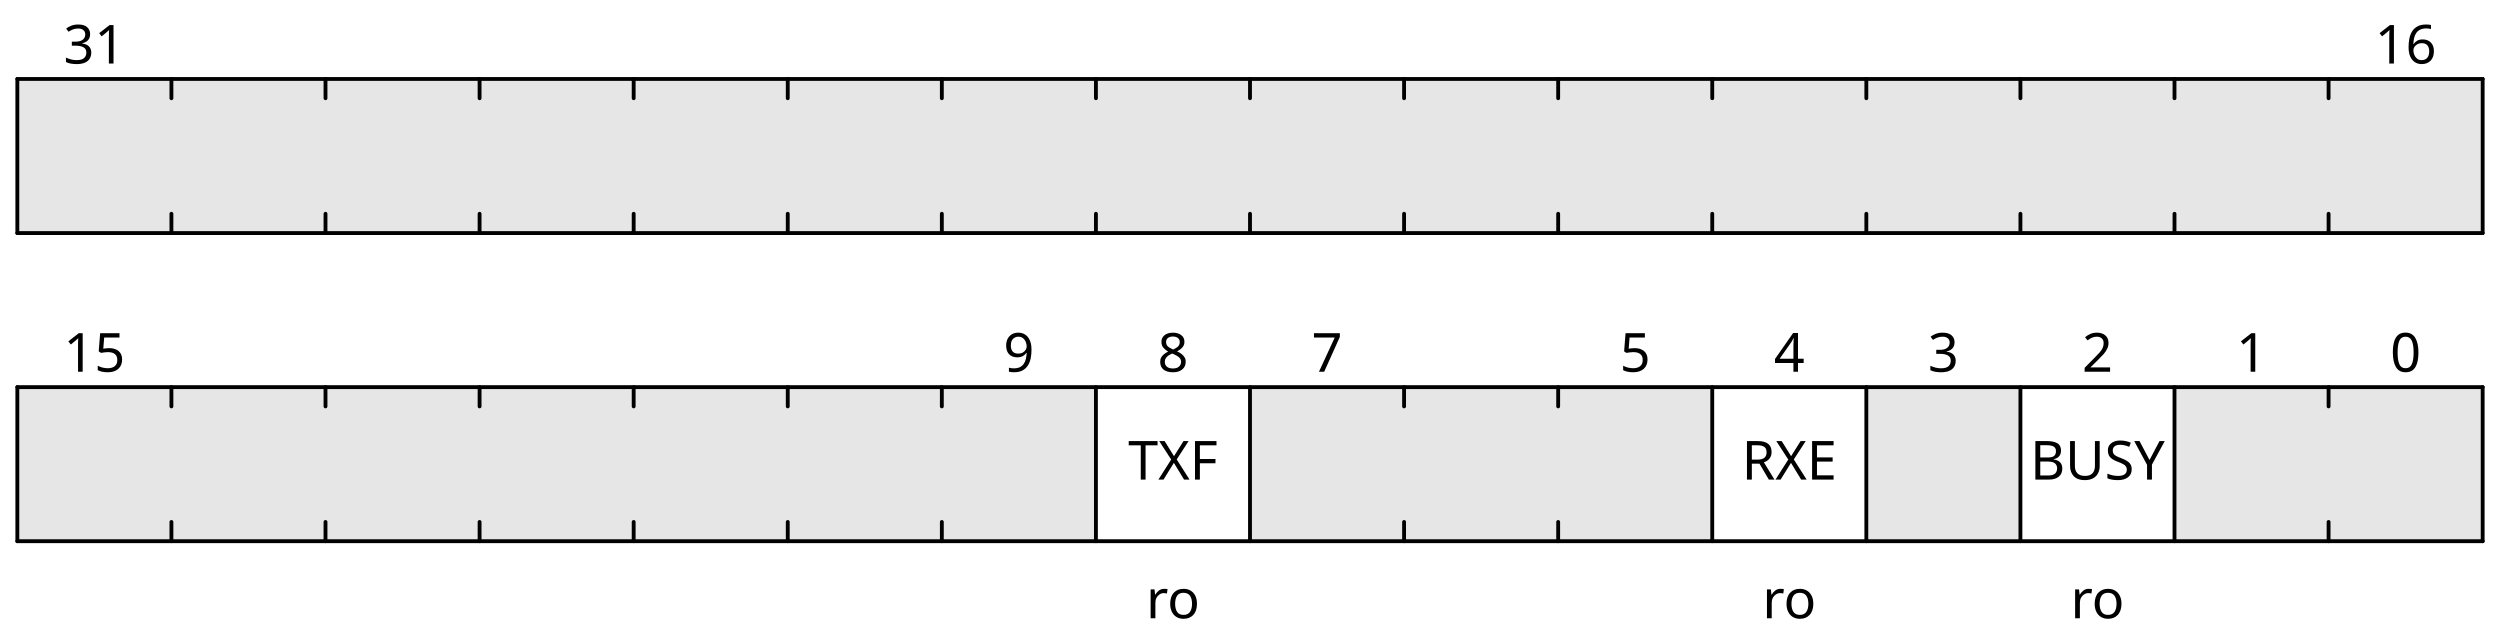
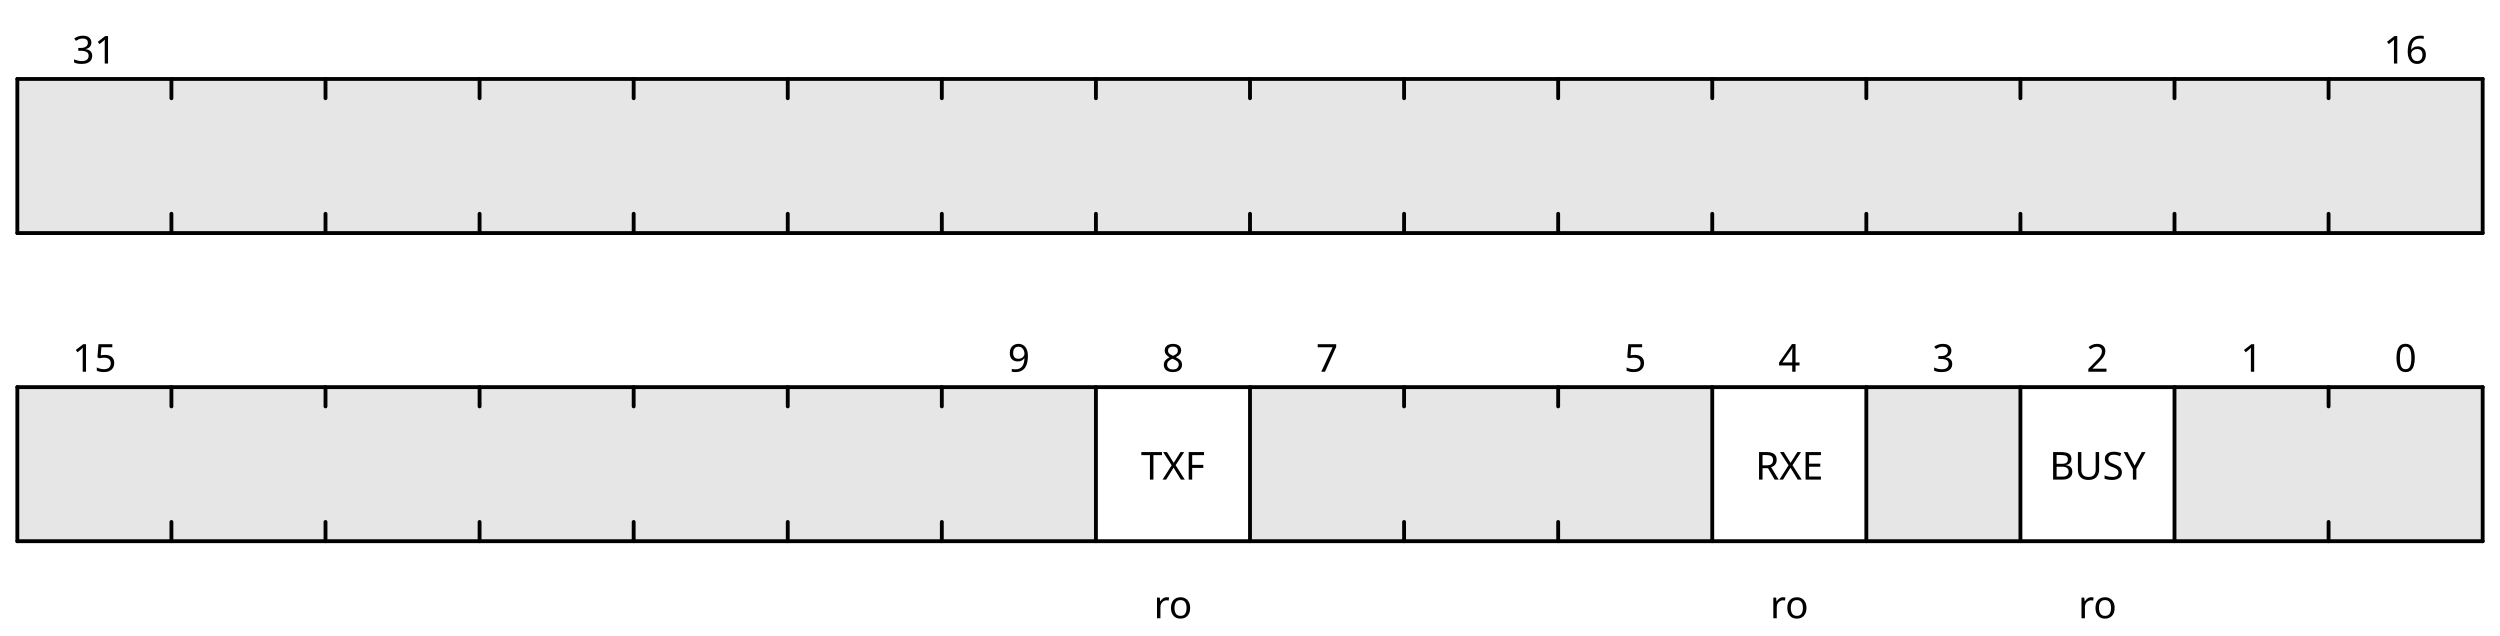
<svg xmlns="http://www.w3.org/2000/svg" baseProfile="full" height="165" id="svgcontent" version="1.1" viewBox="0 0 649 165" width="649">
  <defs />
-   <g font-family="sans-serif" font-size="14" font-weight="normal" text-anchor="middle" transform="translate(4.5,80.5)">
+   <g font-family="sans-serif" font-size="10" font-weight="normal" text-anchor="middle" transform="translate(4.5,80.5)">
    <g stroke="black" stroke-linecap="round" stroke-width="1" transform="translate(0,20.0)">
      <line x1="0" x2="640" y1="0" y2="0" />
      <line x1="0" x2="0" y1="0" y2="40.0" />
      <line x1="0" x2="640" y1="40.0" y2="40.0" />
      <line x1="640.0" x2="640.0" y1="0" y2="40.0" />
      <line x1="600.0" x2="600.0" y1="0" y2="5.0" />
      <line x1="600.0" x2="600.0" y1="35.0" y2="40.0" />
      <line x1="560.0" x2="560.0" y1="0" y2="40.0" />
      <line x1="520.0" x2="520.0" y1="0" y2="40.0" />
      <line x1="480.0" x2="480.0" y1="0" y2="40.0" />
      <line x1="440.0" x2="440.0" y1="0" y2="40.0" />
      <line x1="400.0" x2="400.0" y1="0" y2="5.0" />
      <line x1="400.0" x2="400.0" y1="35.0" y2="40.0" />
      <line x1="360.0" x2="360.0" y1="0" y2="5.0" />
      <line x1="360.0" x2="360.0" y1="35.0" y2="40.0" />
      <line x1="320.0" x2="320.0" y1="0" y2="40.0" />
      <line x1="280.0" x2="280.0" y1="0" y2="40.0" />
      <line x1="240.0" x2="240.0" y1="0" y2="5.0" />
      <line x1="240.0" x2="240.0" y1="35.0" y2="40.0" />
      <line x1="200.0" x2="200.0" y1="0" y2="5.0" />
      <line x1="200.0" x2="200.0" y1="35.0" y2="40.0" />
      <line x1="160.0" x2="160.0" y1="0" y2="5.0" />
      <line x1="160.0" x2="160.0" y1="35.0" y2="40.0" />
      <line x1="120.0" x2="120.0" y1="0" y2="5.0" />
      <line x1="120.0" x2="120.0" y1="35.0" y2="40.0" />
      <line x1="80.0" x2="80.0" y1="0" y2="5.0" />
      <line x1="80.0" x2="80.0" y1="35.0" y2="40.0" />
      <line x1="40.0" x2="40.0" y1="0" y2="5.0" />
      <line x1="40.0" x2="40.0" y1="35.0" y2="40.0" />
    </g>
    <g text-anchor="middle">
      <g>
        <g transform="translate(0,20.0)">
          <rect height="40.0" style="fill-opacity:0.1" width="80.0" x="560.0" y="0" />
          <rect height="40.0" style="fill-opacity:0.1" width="40.0" x="480.0" y="0" />
          <rect height="40.0" style="fill-opacity:0.1" width="120.0" x="320.0" y="0" />
          <rect height="40.0" style="fill-opacity:0.1" width="280.0" x="0.0" y="0" />
        </g>
        <g transform="translate(20.0,16.0)">
          <text x="600.0">
            <tspan>0</tspan>
          </text>
          <text x="560.0">
            <tspan>1</tspan>
          </text>
          <text x="520.0">
            <tspan>2</tspan>
          </text>
          <text x="480.0">
            <tspan>3</tspan>
          </text>
          <text x="440.0">
            <tspan>4</tspan>
          </text>
          <text x="400.0">
            <tspan>5</tspan>
          </text>
          <text x="320.0">
            <tspan>7</tspan>
          </text>
          <text x="280.0">
            <tspan>8</tspan>
          </text>
          <text x="240.0">
            <tspan>9</tspan>
          </text>
          <text x="0.0">
            <tspan>15</tspan>
          </text>
        </g>
        <g transform="translate(20.0,44.0)">
          <text x="520.0">
            <tspan>BUSY</tspan>
          </text>
          <text x="440.0">
            <tspan>RXE</tspan>
          </text>
          <text x="280.0">
            <tspan>TXF</tspan>
          </text>
        </g>
        <g transform="translate(20.0,80)">
          <text x="520.0">
            <tspan>ro</tspan>
          </text>
          <text x="440.0">
            <tspan>ro</tspan>
          </text>
          <text x="280.0">
            <tspan>ro</tspan>
          </text>
        </g>
      </g>
    </g>
  </g>
-   <g font-family="sans-serif" font-size="14" font-weight="normal" text-anchor="middle" transform="translate(4.5,0.5)">
+   <g font-family="sans-serif" font-size="10" font-weight="normal" text-anchor="middle" transform="translate(4.5,0.5)">
    <g stroke="black" stroke-linecap="round" stroke-width="1" transform="translate(0,20.0)">
      <line x1="0" x2="640" y1="0" y2="0" />
      <line x1="0" x2="0" y1="0" y2="40.0" />
      <line x1="0" x2="640" y1="40.0" y2="40.0" />
      <line x1="640.0" x2="640.0" y1="0" y2="40.0" />
      <line x1="600.0" x2="600.0" y1="0" y2="5.0" />
      <line x1="600.0" x2="600.0" y1="35.0" y2="40.0" />
      <line x1="560.0" x2="560.0" y1="0" y2="5.0" />
      <line x1="560.0" x2="560.0" y1="35.0" y2="40.0" />
      <line x1="520.0" x2="520.0" y1="0" y2="5.0" />
      <line x1="520.0" x2="520.0" y1="35.0" y2="40.0" />
      <line x1="480.0" x2="480.0" y1="0" y2="5.0" />
      <line x1="480.0" x2="480.0" y1="35.0" y2="40.0" />
      <line x1="440.0" x2="440.0" y1="0" y2="5.0" />
      <line x1="440.0" x2="440.0" y1="35.0" y2="40.0" />
      <line x1="400.0" x2="400.0" y1="0" y2="5.0" />
      <line x1="400.0" x2="400.0" y1="35.0" y2="40.0" />
      <line x1="360.0" x2="360.0" y1="0" y2="5.0" />
      <line x1="360.0" x2="360.0" y1="35.0" y2="40.0" />
      <line x1="320.0" x2="320.0" y1="0" y2="5.0" />
      <line x1="320.0" x2="320.0" y1="35.0" y2="40.0" />
      <line x1="280.0" x2="280.0" y1="0" y2="5.0" />
      <line x1="280.0" x2="280.0" y1="35.0" y2="40.0" />
      <line x1="240.0" x2="240.0" y1="0" y2="5.0" />
      <line x1="240.0" x2="240.0" y1="35.0" y2="40.0" />
      <line x1="200.0" x2="200.0" y1="0" y2="5.0" />
      <line x1="200.0" x2="200.0" y1="35.0" y2="40.0" />
      <line x1="160.0" x2="160.0" y1="0" y2="5.0" />
      <line x1="160.0" x2="160.0" y1="35.0" y2="40.0" />
      <line x1="120.0" x2="120.0" y1="0" y2="5.0" />
      <line x1="120.0" x2="120.0" y1="35.0" y2="40.0" />
      <line x1="80.0" x2="80.0" y1="0" y2="5.0" />
      <line x1="80.0" x2="80.0" y1="35.0" y2="40.0" />
      <line x1="40.0" x2="40.0" y1="0" y2="5.0" />
      <line x1="40.0" x2="40.0" y1="35.0" y2="40.0" />
    </g>
    <g text-anchor="middle">
      <g>
        <g transform="translate(0,20.0)">
          <rect height="40.0" style="fill-opacity:0.1" width="640.0" x="0.0" y="0" />
        </g>
        <g transform="translate(20.0,16.0)">
          <text x="600.0">
            <tspan>16</tspan>
          </text>
          <text x="0.0">
            <tspan>31</tspan>
          </text>
        </g>
        <g transform="translate(20.0,44.0)" />
        <g transform="translate(20.0,80)" />
      </g>
    </g>
  </g>
</svg>
